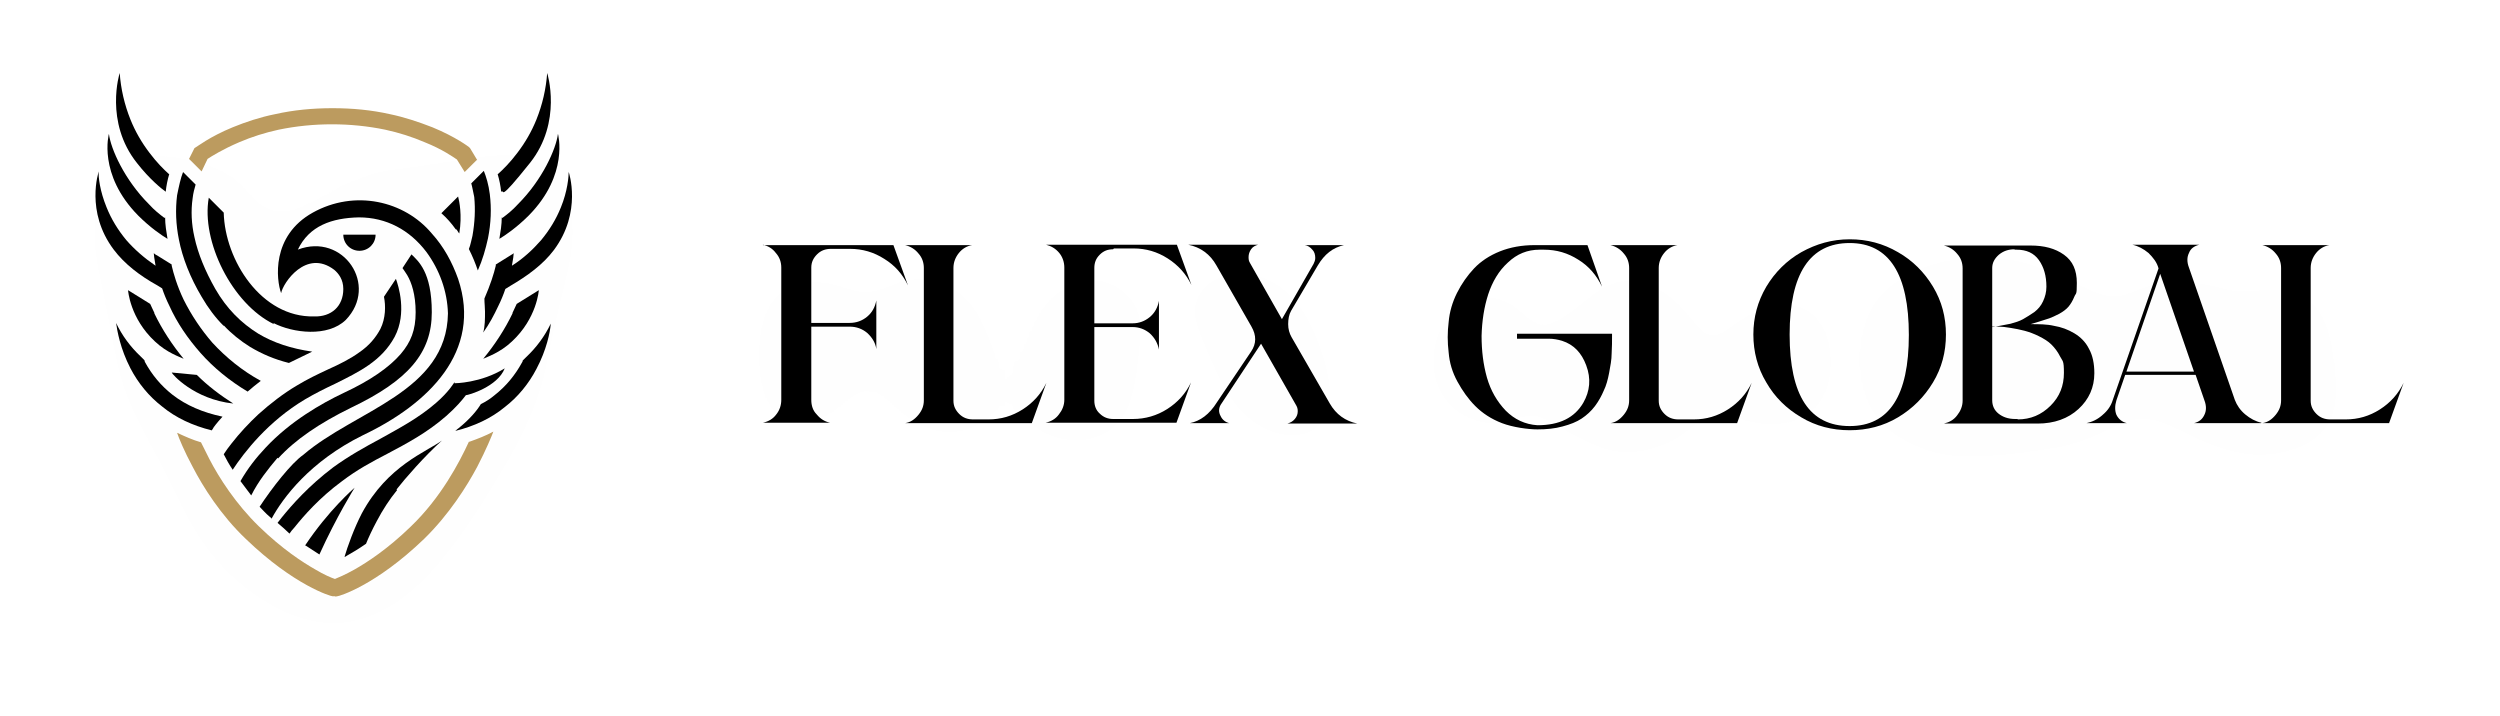
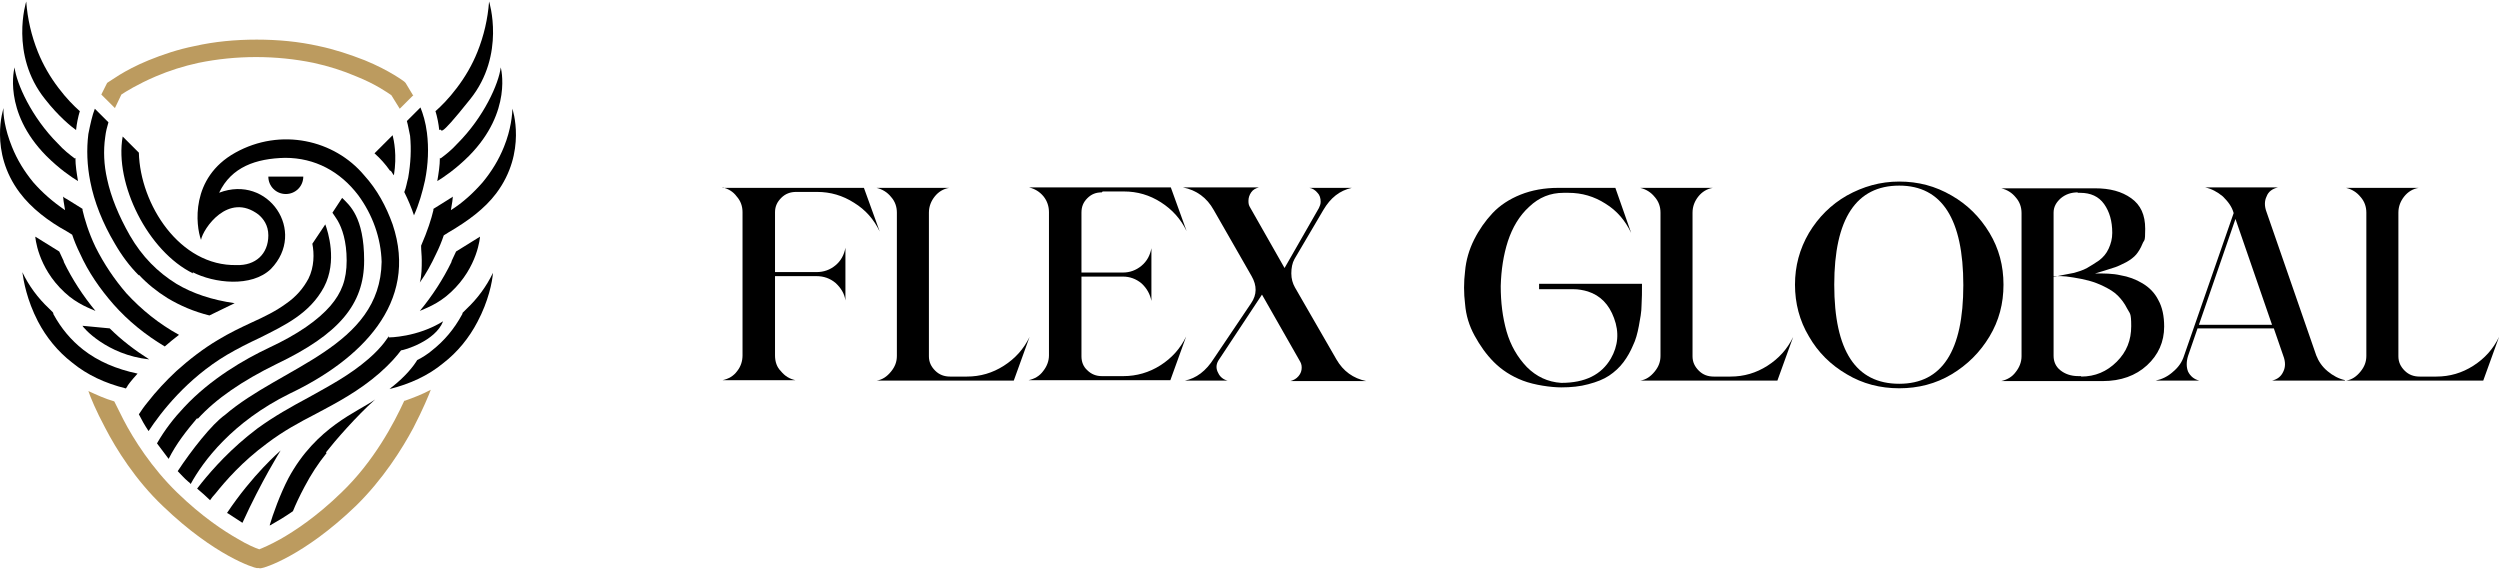
- <svg xmlns="http://www.w3.org/2000/svg" width="419" height="120" viewBox="0 0 419 120" fill="none">
-   <g filter="url(#filter0_d_29_310)">
-     <path d="M62.949 39.334C62.949 40.834 61.747 42.033 60.243 42.033C58.74 42.033 57.538 40.834 57.538 39.334H63.049H62.949Z" fill="black" />
-     <path d="M27.575 36.533C26.773 35.933 25.871 35.233 24.97 34.233C20.861 30.133 18.556 24.933 18.255 22.433C18.255 22.433 16.351 29.233 23.166 36.133C25.17 38.133 27.074 39.433 28.076 40.033C27.876 38.833 27.675 37.633 27.675 36.433L27.575 36.533Z" fill="black" />
-     <path d="M28.377 29.233C27.475 28.433 26.272 27.233 25.07 25.633C23.767 23.933 22.665 22.033 21.863 20.033C20.861 17.533 20.26 14.933 20.059 12.233C20.059 12.233 17.454 20.433 22.965 27.333C25.07 30.033 27.074 31.633 27.775 32.133C27.876 31.133 28.076 30.133 28.377 29.133V29.233Z" fill="black" />
-     <path d="M28.778 62.433C28.778 62.633 32.485 66.933 39.099 67.633C36.895 66.233 34.79 64.633 32.986 62.833L28.778 62.433Z" fill="black" />
-     <path d="M25.871 52.433C25.671 51.933 25.37 51.433 25.17 50.933C23.867 50.133 21.462 48.633 21.462 48.633C21.462 48.633 21.763 53.333 25.972 57.233C27.976 59.133 30.18 59.833 30.782 60.133C28.878 57.833 27.174 55.233 25.871 52.533V52.433Z" fill="black" />
-     <path d="M35.592 57.433C33.688 55.233 32.084 52.833 30.782 50.233C29.679 47.933 29.078 45.833 28.777 44.533C28.777 44.533 28.777 44.433 28.777 44.333L26.372 42.833C26.172 42.733 25.972 42.633 25.771 42.433C25.771 42.633 25.872 43.433 26.072 44.533C24.168 43.233 22.564 41.833 21.162 40.233C19.759 38.533 18.656 36.733 17.855 34.733C16.752 32.033 16.452 29.633 16.552 28.733C16.552 28.733 14.247 35.433 19.057 41.833C20.861 44.233 23.466 46.233 26.372 47.833L27.174 48.333C27.475 49.233 27.876 50.233 28.377 51.233C29.679 54.133 31.483 56.733 33.588 59.133C35.792 61.633 38.498 63.833 41.504 65.633C42.206 65.033 42.907 64.433 43.709 63.833C40.602 62.133 37.897 59.933 35.592 57.433Z" fill="black" />
-     <path d="M24.268 60.633C24.268 60.633 24.268 60.433 24.168 60.333C23.968 60.133 23.767 59.933 23.567 59.733C21.863 58.133 20.46 56.233 19.458 54.133C19.658 55.533 20.16 58.433 21.863 61.733C23.166 64.233 24.97 66.433 27.174 68.133C29.479 70.033 32.285 71.333 35.492 72.133L35.692 71.833C35.692 71.733 36.293 70.933 37.295 69.833C33.988 69.133 31.183 67.933 28.878 66.133C26.974 64.633 25.471 62.833 24.268 60.633Z" fill="black" />
-     <path d="M84.194 36.533C84.995 35.933 85.897 35.233 86.799 34.233C90.908 30.133 93.213 24.933 93.513 22.433C93.513 22.433 95.417 29.233 88.603 36.133C86.599 38.133 84.695 39.433 83.693 40.033C83.893 38.833 84.094 37.633 84.094 36.433L84.194 36.533Z" fill="black" />
-     <path d="M83.392 29.233C84.294 28.433 85.496 27.233 86.699 25.633C88.001 23.933 89.104 22.033 89.906 20.033C90.908 17.533 91.509 14.933 91.709 12.233C91.709 12.233 94.315 20.433 88.803 27.333C83.292 34.233 84.695 31.633 83.993 32.133C83.893 31.133 83.692 30.133 83.392 29.133V29.233Z" fill="black" />
-     <path d="M85.897 52.433C86.097 51.933 86.398 51.433 86.599 50.933C87.901 50.133 90.306 48.633 90.306 48.633C90.306 48.633 90.006 53.333 85.797 57.233C83.793 59.133 81.588 59.833 80.987 60.133C82.891 57.833 84.594 55.233 85.897 52.533V52.433Z" fill="black" />
-     <path d="M95.317 28.733C95.317 29.633 95.116 32.033 94.014 34.733C93.212 36.733 92.11 38.533 90.707 40.233C89.304 41.833 87.701 43.333 85.797 44.533C85.997 43.433 86.097 42.733 86.097 42.433C85.897 42.633 85.597 42.733 85.496 42.833L83.091 44.333C83.091 44.333 83.091 44.433 83.091 44.533C82.791 45.833 82.189 47.733 81.187 50.033C81.187 50.833 81.287 51.533 81.287 52.233C81.287 53.433 81.287 54.633 80.987 55.733C81.989 54.333 82.791 52.833 83.492 51.333C83.993 50.333 84.394 49.333 84.695 48.433L85.496 47.933C88.402 46.233 91.008 44.333 92.812 41.933C97.622 35.533 95.317 28.833 95.317 28.833V28.733Z" fill="black" />
-     <path d="M76.477 38.433C76.678 38.633 76.778 38.933 76.978 39.133C77.48 36.033 76.978 33.733 76.778 32.933L73.972 35.733C74.874 36.533 75.676 37.433 76.377 38.433H76.477Z" fill="black" />
-     <path d="M37.496 54.533C38.798 55.933 40.302 57.133 41.905 58.133C43.909 59.333 46.014 60.233 48.419 60.833C49.822 60.133 51.124 59.533 52.327 58.933C48.819 58.433 45.813 57.433 43.308 55.933C40.402 54.133 37.997 51.733 36.093 48.433C34.389 45.433 33.187 42.533 32.585 39.733C32.084 37.533 31.984 35.333 32.285 33.233C32.385 32.333 32.585 31.633 32.786 30.933L30.681 28.833C30.281 29.833 29.98 31.233 29.679 32.733C29.379 35.133 29.479 37.633 29.98 40.133C30.581 43.233 31.884 46.533 33.788 49.733C34.89 51.633 36.093 53.233 37.496 54.633V54.533Z" fill="black" />
-     <path d="M82.089 32.533C81.889 30.933 81.488 29.633 81.087 28.633L78.983 30.733C79.183 31.433 79.283 32.133 79.484 33.033C79.684 35.133 79.584 37.233 79.183 39.533C78.983 40.233 78.882 41.033 78.582 41.733C79.183 42.933 79.684 44.133 80.085 45.333C80.887 43.533 81.388 41.733 81.788 39.933C82.29 37.433 82.39 34.933 82.089 32.533Z" fill="black" />
-     <path d="M88.202 59.833C88.002 60.033 87.801 60.233 87.601 60.433C87.601 60.433 87.601 60.633 87.501 60.733C86.298 62.933 84.795 64.733 82.891 66.233C82.189 66.833 81.388 67.333 80.586 67.733C79.985 68.733 78.782 70.233 76.778 71.833C76.578 71.933 76.478 72.133 76.277 72.233C79.484 71.433 82.29 70.133 84.594 68.233C86.799 66.533 88.603 64.333 89.906 61.833C91.609 58.633 92.21 55.633 92.311 54.233C91.309 56.333 89.906 58.233 88.202 59.833Z" fill="black" />
-     <path d="M78.582 74.034C76.978 77.534 73.872 83.433 68.862 88.234C64.953 92.034 61.546 94.234 59.442 95.433C57.838 96.334 56.636 96.834 56.135 97.034C55.534 96.834 54.331 96.334 52.828 95.433C50.724 94.234 47.316 92.034 43.408 88.234C39.5 84.433 36.694 80.034 35.091 76.933C34.59 75.933 34.089 74.933 33.688 74.133C32.285 73.734 30.982 73.133 29.679 72.534C29.98 73.433 30.882 75.633 32.285 78.234C33.989 81.534 36.995 86.334 41.204 90.334C49.321 98.133 55.433 99.933 55.734 99.933H56.135C56.135 100.033 56.536 99.933 56.536 99.933C56.836 99.933 62.949 98.133 71.066 90.334C75.275 86.234 78.281 81.433 79.985 78.234C81.488 75.334 82.39 73.133 82.69 72.334C81.388 73.034 80.085 73.534 78.682 74.034H78.582Z" fill="#BC9B5F" />
-     <path d="M79.985 26.833L78.782 24.833L78.582 24.633C78.582 24.633 76.377 22.933 72.469 21.333C70.164 20.433 67.759 19.633 65.354 19.133C62.248 18.433 59.041 18.133 55.734 18.133C52.427 18.133 49.22 18.433 46.114 19.133C43.609 19.633 41.203 20.433 38.999 21.333C35.091 22.933 32.986 24.633 32.886 24.633L32.586 24.833L31.684 26.633L33.788 28.733L34.79 26.633C35.391 26.233 37.295 25.033 40.101 23.833C42.206 22.933 44.41 22.233 46.715 21.733C49.621 21.133 52.627 20.833 55.634 20.833C58.64 20.833 61.646 21.133 64.552 21.733C66.857 22.233 69.062 22.933 71.166 23.833C74.173 25.033 75.976 26.333 76.578 26.733L77.88 28.833L79.885 26.833H79.985Z" fill="#BC9B5F" />
-     <path d="M76.177 64.033C76.177 64.033 75.275 65.633 73.07 67.533C70.064 70.133 66.957 71.733 63.751 73.533C61.145 74.933 58.44 76.433 55.834 78.333C51.726 81.433 48.92 84.633 47.216 86.733C47.016 87.033 46.715 87.333 46.515 87.633C47.216 88.233 47.918 88.833 48.519 89.433C48.719 89.133 49.02 88.733 49.321 88.433C50.924 86.433 53.529 83.433 57.337 80.633C59.843 78.733 62.248 77.433 64.953 76.033C68.16 74.333 71.567 72.533 74.774 69.733C76.477 68.233 77.48 67.033 78.081 66.233C78.482 66.233 83.392 64.833 84.594 61.733C80.586 64.233 76.177 64.233 76.177 64.233V64.033Z" fill="black" />
-     <path d="M66.457 82.034C67.859 80.234 71.166 76.433 74.073 73.834C71.467 75.734 64.953 78.034 60.644 86.034C59.342 88.534 58.239 91.633 57.738 93.334C57.839 93.334 58.039 93.234 58.139 93.133C59.041 92.633 60.043 92.034 61.346 91.133C61.747 90.133 62.348 88.834 63.15 87.334C64.152 85.433 65.254 83.734 66.557 82.133L66.457 82.034Z" fill="black" />
-     <path d="M51.224 91.433C52.126 92.033 52.928 92.533 53.529 92.933C56.435 86.533 59.442 81.733 59.442 81.733C59.241 81.933 55.133 85.433 51.124 91.433H51.224Z" fill="black" />
-     <path d="M46.615 76.833C49.421 73.733 53.529 70.933 58.841 68.333C68.461 63.733 72.369 59.133 72.369 52.333C72.369 45.533 70.064 43.733 68.962 42.633L67.459 44.933C67.659 45.233 67.96 45.633 68.26 46.133C68.962 47.333 69.663 49.333 69.663 52.333C69.663 55.333 68.862 57.333 67.158 59.333C65.254 61.533 62.148 63.733 57.638 65.833C53.83 67.633 48.619 70.633 44.511 75.033C42.907 76.733 41.504 78.533 40.302 80.633C40.903 81.433 41.504 82.233 42.105 83.033C43.308 80.633 44.911 78.633 46.515 76.733L46.615 76.833Z" fill="black" />
-     <path d="M51.124 66.933C52.828 65.933 54.431 65.133 56.135 64.333C60.143 62.333 63.951 60.533 66.156 56.433C68.26 52.433 66.757 47.833 66.356 46.733L64.352 49.733C64.653 51.233 64.653 53.333 63.751 55.133C62.949 56.633 61.847 57.933 60.243 59.033C58.74 60.133 56.937 61.033 54.932 61.933C53.229 62.733 51.525 63.533 49.721 64.633C47.517 65.933 45.312 67.633 43.308 69.433C41.705 70.933 40.202 72.533 38.799 74.333C38.297 74.933 37.897 75.533 37.496 76.133C37.897 76.933 38.398 77.833 38.999 78.733C40.903 75.833 44.911 70.633 51.124 66.933Z" fill="black" />
-     <path d="M45.813 54.133C49.12 55.833 54.932 56.533 57.939 53.633C63.55 47.833 57.538 38.933 49.922 41.833C51.826 37.833 55.634 36.533 60.143 36.433C64.753 36.433 68.661 38.533 71.467 42.233C73.672 45.233 74.974 48.833 75.075 52.533C74.874 65.733 59.542 68.733 50.824 76.233C48.82 77.633 45.613 81.733 43.508 84.933C44.01 85.433 44.511 86.033 45.112 86.533C45.212 86.633 45.413 86.733 45.513 86.933C47.417 83.433 51.926 77.333 60.845 72.933C71.768 67.733 80.887 58.933 76.778 46.733C75.776 43.933 74.373 41.333 72.369 39.133C67.759 33.633 59.442 31.733 52.427 35.633C45.413 39.533 46.314 46.933 47.116 49.133C47.417 47.433 51.325 41.633 56.035 45.233C56.736 45.833 57.538 46.833 57.538 48.433C57.538 51.333 55.534 53.133 52.628 53.033C43.809 53.233 37.696 43.633 37.496 35.633L34.991 33.133C33.688 40.433 38.899 50.933 45.913 54.333L45.813 54.133Z" fill="black" />
-     <path d="M127.869 41.082H149.736L152.181 47.844C151.273 45.962 150.015 44.498 148.199 43.382C146.452 42.267 144.566 41.709 142.47 41.709H139.257C138.348 41.709 137.58 41.988 136.951 42.615C136.322 43.243 135.973 43.94 135.973 44.846V54.119H142.4C143.518 54.119 144.496 53.77 145.335 53.073C146.173 52.376 146.662 51.469 146.872 50.354V58.511C146.732 57.465 146.173 56.559 145.335 55.792C144.496 55.095 143.518 54.746 142.4 54.746H135.973V67.016C135.973 67.992 136.252 68.829 136.881 69.456C137.51 70.223 138.209 70.642 139.117 70.851H127.869C128.777 70.642 129.546 70.223 130.105 69.456C130.663 68.759 130.943 67.923 130.943 67.016V44.846C130.943 43.94 130.663 43.103 130.035 42.406C129.476 41.639 128.707 41.221 127.869 41.012V41.082Z" fill="black" />
-     <path d="M165.665 70.293C167.761 70.293 169.647 69.735 171.394 68.62C173.14 67.504 174.467 66.04 175.376 64.158L172.931 70.921H151.692C152.6 70.781 153.299 70.293 153.928 69.526C154.557 68.759 154.836 67.993 154.836 67.086V44.916C154.836 44.01 154.557 43.173 153.928 42.476C153.369 41.779 152.6 41.291 151.692 41.082H162.94C162.032 41.221 161.263 41.709 160.704 42.406C160.146 43.104 159.796 43.94 159.796 44.916V67.156C159.796 68.062 160.146 68.759 160.774 69.387C161.403 70.014 162.172 70.293 163.08 70.293H165.665Z" fill="black" />
-     <path d="M186.554 41.779C185.646 41.779 184.947 42.058 184.318 42.685C183.69 43.313 183.41 44.01 183.41 44.916V54.188H189.837C190.885 54.188 191.863 53.84 192.702 53.143C193.54 52.446 194.029 51.539 194.239 50.424V58.581C194.029 57.535 193.54 56.629 192.702 55.862C191.863 55.164 190.885 54.816 189.837 54.816H183.41V67.156C183.41 67.992 183.69 68.759 184.318 69.317C184.947 69.944 185.716 70.223 186.554 70.223H189.907C191.933 70.223 193.89 69.666 195.636 68.55C197.383 67.435 198.71 65.971 199.618 64.088L197.173 70.851H175.236C176.144 70.642 176.913 70.223 177.472 69.456C178.031 68.759 178.38 67.923 178.38 67.016V44.846C178.38 43.94 178.1 43.103 177.542 42.406C176.913 41.639 176.144 41.221 175.306 41.012H197.243L199.688 47.775C198.78 45.892 197.453 44.428 195.706 43.313C193.959 42.197 192.073 41.639 189.977 41.639H186.694L186.554 41.779Z" fill="black" />
-     <path d="M222.883 67.644C223.931 69.456 225.468 70.572 227.494 70.99H215.757C216.246 70.851 216.665 70.642 217.014 70.223C217.364 69.805 217.503 69.387 217.503 68.899C217.503 68.411 217.364 68.132 217.154 67.783L211.355 57.605L204.579 67.853C204.229 68.48 204.229 69.108 204.579 69.735C204.858 70.363 205.417 70.781 206.046 70.921H199.409C201.155 70.572 202.692 69.456 203.95 67.435L209.679 58.929C210.587 57.605 210.587 56.21 209.749 54.746L203.88 44.498C202.832 42.615 201.225 41.43 199.129 41.012H210.866C210.377 41.151 209.958 41.361 209.679 41.779C209.399 42.197 209.26 42.615 209.26 43.103C209.26 43.592 209.329 43.801 209.539 44.149L214.849 53.491L220.158 44.219C220.298 43.94 220.438 43.592 220.438 43.243C220.438 42.685 220.298 42.197 219.949 41.849C219.599 41.43 219.18 41.151 218.691 41.082H225.258C223.372 41.5 221.975 42.615 220.857 44.498L216.386 52.097C216.036 52.724 215.897 53.491 215.897 54.328C215.897 55.164 216.106 55.862 216.455 56.489L222.883 67.644Z" fill="black" />
-     <path d="M254.251 55.931H270.18C270.18 57.186 270.18 58.232 270.11 59.278C270.11 60.254 269.901 61.369 269.691 62.485C269.481 63.6 269.202 64.646 268.783 65.483C268.433 66.319 267.944 67.226 267.316 68.062C266.687 68.899 265.918 69.596 265.08 70.154C264.242 70.711 263.194 71.13 261.866 71.478C260.609 71.827 259.212 71.966 257.675 71.966C256.138 71.966 253.553 71.618 251.736 70.921C249.92 70.223 248.453 69.247 247.265 68.062C246.077 66.877 245.099 65.483 244.261 63.949C243.422 62.415 242.933 60.812 242.794 59.069C242.584 57.395 242.584 55.653 242.794 53.979C242.933 52.306 243.422 50.633 244.191 49.099C244.959 47.565 245.938 46.171 247.055 44.986C248.173 43.801 249.64 42.825 251.387 42.127C253.133 41.43 255.09 41.082 257.185 41.082H266.058L268.503 48.053C267.595 46.171 266.338 44.637 264.521 43.522C262.775 42.406 260.888 41.849 258.792 41.849H258.024C255.998 41.849 254.251 42.546 252.714 44.01C251.177 45.404 250.129 47.217 249.431 49.308C248.732 51.47 248.383 53.77 248.313 56.28C248.313 58.79 248.592 61.09 249.221 63.321C249.85 65.483 250.898 67.295 252.365 68.829C253.832 70.293 255.579 71.13 257.675 71.269C261.377 71.269 263.892 70.014 265.359 67.504C266.477 65.552 266.687 63.461 265.848 61.23C265.08 59.138 263.753 57.744 261.796 57.117C261.098 56.907 260.329 56.768 259.561 56.768H254.251V56.071V55.931Z" fill="black" />
-     <path d="M283.873 70.293C285.969 70.293 287.855 69.735 289.602 68.62C291.348 67.504 292.676 66.04 293.584 64.158L291.139 70.921H269.9C270.809 70.781 271.507 70.293 272.136 69.526C272.765 68.759 273.044 67.993 273.044 67.086V44.916C273.044 44.01 272.765 43.173 272.136 42.476C271.577 41.779 270.809 41.291 269.9 41.082H281.148C280.24 41.221 279.472 41.709 278.913 42.406C278.354 43.104 278.004 43.94 278.004 44.916V67.156C278.004 68.062 278.354 68.759 278.983 69.387C279.611 70.014 280.38 70.293 281.288 70.293H283.873Z" fill="black" />
-     <path d="M310.002 40.106C312.936 40.106 315.591 40.803 318.106 42.267C320.551 43.661 322.507 45.613 323.975 48.053C325.442 50.493 326.14 53.143 326.14 56.071C326.14 58.999 325.442 61.648 323.975 64.088C322.507 66.528 320.551 68.48 318.106 69.945C315.661 71.409 312.936 72.106 310.002 72.106C307.068 72.106 304.343 71.409 301.898 69.945C299.383 68.48 297.427 66.528 296.029 64.088C294.562 61.648 293.864 58.929 293.864 56.071C293.864 53.212 294.562 50.563 296.029 48.053C297.496 45.613 299.453 43.661 301.898 42.267C304.413 40.873 307.068 40.106 310.002 40.106ZM310.002 71.409C316.639 71.409 319.922 66.319 319.922 56.141C319.922 45.962 316.639 40.733 310.002 40.733C303.365 40.733 299.942 45.822 299.942 56.071C299.942 66.319 303.295 71.409 310.002 71.409Z" fill="black" />
-     <path d="M340.253 54.328C341.72 54.328 343.047 54.328 344.235 54.607C345.492 54.816 346.61 55.234 347.658 55.862C348.706 56.489 349.544 57.326 350.103 58.441C350.732 59.557 351.012 60.951 351.012 62.554C351.012 64.925 350.103 66.947 348.357 68.55C346.61 70.153 344.305 70.99 341.51 70.99H325.791C326.699 70.781 327.468 70.363 328.027 69.596C328.586 68.899 328.935 68.062 328.935 67.156V44.986C328.935 44.08 328.655 43.243 328.027 42.546C327.468 41.849 326.699 41.361 325.791 41.151H340.323C342.628 41.151 344.444 41.639 345.912 42.685C347.379 43.731 348.077 45.265 348.077 47.426C348.077 49.587 347.938 49.029 347.658 49.727C347.379 50.424 347.029 50.981 346.68 51.4C346.331 51.818 345.772 52.236 345.143 52.585C344.444 52.934 343.886 53.212 343.466 53.352C343.047 53.491 342.418 53.7 341.72 53.91C341.021 54.119 340.532 54.258 340.323 54.328H340.253ZM337.668 41.779C336.62 41.779 335.781 42.058 335.013 42.685C334.314 43.313 333.895 44.01 333.895 44.916V54.816C334.314 54.816 334.733 54.676 335.153 54.607C335.572 54.537 336.201 54.398 336.969 54.258C337.738 54.049 338.436 53.84 339.065 53.491C339.694 53.143 340.323 52.724 340.951 52.306C341.58 51.818 342.069 51.26 342.418 50.493C342.768 49.727 342.977 48.96 342.977 48.053C342.977 46.241 342.558 44.777 341.72 43.592C340.881 42.406 339.624 41.849 338.017 41.849H337.598L337.668 41.779ZM338.157 70.293C340.323 70.293 342.139 69.526 343.676 67.992C345.213 66.459 345.912 64.646 345.912 62.485C345.912 60.324 345.702 60.602 345.283 59.766C344.864 58.929 344.375 58.302 343.816 57.744C343.257 57.186 342.558 56.768 341.72 56.35C340.881 55.931 340.113 55.653 339.344 55.443C338.576 55.234 337.807 55.095 336.969 54.955C336.131 54.816 335.502 54.746 335.083 54.746C334.664 54.746 334.244 54.746 333.895 54.746V67.086C333.895 67.992 334.244 68.759 334.943 69.317C335.642 69.875 336.55 70.223 337.738 70.223H338.157V70.293Z" fill="black" />
-     <path d="M378.957 70.921H367.709C368.547 70.711 369.106 70.293 369.455 69.526C369.805 68.829 369.805 67.992 369.455 67.086L367.988 62.833H356.181L354.714 67.086C354.435 67.992 354.435 68.829 354.714 69.526C355.064 70.223 355.622 70.711 356.461 70.921H349.684C350.662 70.711 351.57 70.293 352.409 69.526C353.247 68.829 353.806 67.992 354.085 67.086L361.77 44.986C361.491 43.94 360.862 43.173 360.094 42.406C359.255 41.709 358.347 41.221 357.369 41.012H368.617C367.779 41.221 367.15 41.639 366.87 42.406C366.521 43.103 366.521 43.94 366.87 44.846L374.555 67.016C374.905 67.923 375.464 68.759 376.302 69.456C377.14 70.154 378.048 70.642 379.027 70.851L378.957 70.921ZM356.391 62.276H367.709L362.05 45.892L356.391 62.276Z" fill="black" />
-     <path d="M393.139 70.293C395.235 70.293 397.121 69.735 398.868 68.62C400.614 67.504 401.942 66.04 402.85 64.158L400.405 70.921H379.167C380.075 70.781 380.773 70.293 381.402 69.526C382.031 68.759 382.31 67.993 382.31 67.086V44.916C382.31 44.01 382.031 43.173 381.402 42.476C380.843 41.779 380.075 41.291 379.167 41.082H390.414C389.506 41.221 388.738 41.709 388.179 42.406C387.62 43.104 387.271 43.94 387.271 44.916V67.156C387.271 68.062 387.62 68.759 388.249 69.387C388.877 70.014 389.646 70.293 390.554 70.293H393.139Z" fill="black" />
-   </g>
-   <defs>
-     <filter id="filter0_d_29_310" x="0" y="0.233" width="418.85" height="119.745" filterUnits="userSpaceOnUse" color-interpolation-filters="sRGB">
-       <feFlood flood-opacity="0" result="BackgroundImageFix" />
-       <feColorMatrix in="SourceAlpha" type="matrix" values="0 0 0 0 0 0 0 0 0 0 0 0 0 0 0 0 0 0 127 0" result="hardAlpha" />
-       <feOffset dy="4" />
-       <feGaussianBlur stdDeviation="8" />
-       <feComposite in2="hardAlpha" operator="out" />
-       <feColorMatrix type="matrix" values="0 0 0 0 0 0 0 0 0 0 0 0 0 0 0 0 0 0 0.01 0" />
-       <feBlend mode="normal" in2="BackgroundImageFix" result="effect1_dropShadow_29_310" />
-       <feBlend mode="normal" in="SourceGraphic" in2="effect1_dropShadow_29_310" result="shape" />
-     </filter>
-   </defs>
+ <svg xmlns="http://www.w3.org/2000/svg" width="387" height="88" viewBox="0 0 387 88" fill="none">
+   <path d="M46.949 27.334C46.949 28.834 45.747 30.034 44.243 30.034C42.74 30.034 41.538 28.834 41.538 27.334H47.049H46.949Z" fill="black" />
+   <path d="M11.575 24.533C10.773 23.933 9.871 23.233 8.969 22.233C4.861 18.133 2.556 12.933 2.255 10.433C2.255 10.433 0.351 17.233 7.166 24.133C9.17 26.133 11.074 27.433 12.076 28.033C11.876 26.833 11.675 25.633 11.675 24.433L11.575 24.533Z" fill="black" />
+   <path d="M12.377 17.233C11.475 16.433 10.272 15.233 9.07 13.633C7.767 11.933 6.665 10.033 5.863 8.033C4.861 5.533 4.26 2.933 4.059 0.233C4.059 0.233 1.454 8.433 6.965 15.333C9.07 18.033 11.074 19.633 11.775 20.133C11.876 19.133 12.076 18.133 12.377 17.133V17.233Z" fill="black" />
+   <path d="M12.778 50.433C12.778 50.633 16.485 54.933 23.099 55.633C20.895 54.233 18.79 52.633 16.986 50.833L12.778 50.433Z" fill="black" />
+   <path d="M9.871 40.433C9.671 39.933 9.37 39.433 9.17 38.933C7.867 38.133 5.462 36.633 5.462 36.633C5.462 36.633 5.763 41.333 9.972 45.233C11.976 47.133 14.18 47.833 14.782 48.133C12.878 45.833 11.174 43.233 9.871 40.533V40.433Z" fill="black" />
+   <path d="M19.592 45.433C17.688 43.233 16.084 40.833 14.782 38.233C13.679 35.933 13.078 33.833 12.777 32.533C12.777 32.533 12.777 32.433 12.777 32.333L10.373 30.833C10.172 30.733 9.972 30.633 9.771 30.433C9.771 30.633 9.871 31.433 10.072 32.533C8.168 31.233 6.565 29.833 5.162 28.233C3.759 26.533 2.656 24.733 1.855 22.733C0.752 20.033 0.452 17.633 0.552 16.733C0.552 16.733 -1.753 23.433 3.057 29.833C4.861 32.233 7.466 34.233 10.373 35.833L11.174 36.333C11.475 37.233 11.876 38.233 12.377 39.233C13.679 42.133 15.483 44.733 17.588 47.133C19.792 49.633 22.498 51.833 25.504 53.633C26.206 53.033 26.907 52.433 27.709 51.833C24.602 50.133 21.897 47.933 19.592 45.433Z" fill="black" />
+   <path d="M8.268 48.633C8.268 48.633 8.268 48.433 8.168 48.333C7.967 48.133 7.767 47.933 7.567 47.733C5.863 46.133 4.46 44.233 3.458 42.133C3.658 43.533 4.159 46.433 5.863 49.733C7.166 52.233 8.97 54.433 11.174 56.133C13.479 58.033 16.285 59.333 19.492 60.133L19.692 59.833C19.692 59.733 20.293 58.933 21.295 57.833C17.988 57.133 15.183 55.933 12.878 54.133C10.974 52.633 9.471 50.833 8.268 48.633Z" fill="black" />
+   <path d="M68.194 24.533C68.995 23.933 69.897 23.233 70.799 22.233C74.908 18.133 77.213 12.933 77.513 10.433C77.513 10.433 79.417 17.233 72.603 24.133C70.599 26.133 68.695 27.433 67.693 28.033C67.893 26.833 68.094 25.633 68.094 24.433L68.194 24.533Z" fill="black" />
+   <path d="M67.392 17.233C68.294 16.433 69.496 15.233 70.699 13.633C72.001 11.933 73.104 10.033 73.906 8.033C74.908 5.533 75.509 2.933 75.709 0.233C75.709 0.233 78.315 8.433 72.803 15.333C67.292 22.233 68.695 19.633 67.993 20.133C67.893 19.133 67.692 18.133 67.392 17.133V17.233Z" fill="black" />
+   <path d="M69.897 40.433C70.097 39.933 70.398 39.433 70.599 38.933C71.901 38.133 74.306 36.633 74.306 36.633C74.306 36.633 74.006 41.333 69.797 45.233C67.793 47.133 65.588 47.833 64.987 48.133C66.891 45.833 68.594 43.233 69.897 40.533V40.433Z" fill="black" />
+   <path d="M79.317 16.733C79.317 17.633 79.116 20.033 78.014 22.733C77.212 24.733 76.11 26.533 74.707 28.233C73.304 29.833 71.701 31.333 69.797 32.533C69.997 31.433 70.097 30.733 70.097 30.433C69.897 30.633 69.597 30.733 69.496 30.833L67.091 32.333C67.091 32.333 67.091 32.433 67.091 32.533C66.791 33.833 66.189 35.733 65.187 38.033C65.187 38.833 65.287 39.533 65.287 40.233C65.287 41.433 65.287 42.633 64.987 43.733C65.989 42.333 66.791 40.833 67.492 39.333C67.993 38.333 68.394 37.333 68.695 36.433L69.496 35.933C72.402 34.233 75.008 32.333 76.812 29.933C81.622 23.533 79.317 16.833 79.317 16.833V16.733Z" fill="black" />
+   <path d="M60.477 26.433C60.678 26.633 60.778 26.933 60.978 27.133C61.48 24.033 60.978 21.733 60.778 20.933L57.972 23.733C58.874 24.533 59.676 25.433 60.377 26.433H60.477Z" fill="black" />
+   <path d="M21.496 42.533C22.799 43.933 24.302 45.133 25.905 46.133C27.909 47.333 30.014 48.233 32.419 48.833C33.822 48.133 35.124 47.533 36.327 46.933C32.819 46.433 29.813 45.433 27.308 43.933C24.402 42.133 21.997 39.733 20.093 36.433C18.389 33.433 17.187 30.533 16.585 27.733C16.084 25.533 15.984 23.333 16.285 21.233C16.385 20.333 16.585 19.633 16.786 18.933L14.681 16.833C14.281 17.833 13.98 19.233 13.679 20.733C13.379 23.133 13.479 25.633 13.98 28.133C14.581 31.233 15.884 34.533 17.788 37.733C18.89 39.633 20.093 41.233 21.496 42.633V42.533Z" fill="black" />
+   <path d="M66.089 20.533C65.889 18.933 65.488 17.633 65.087 16.633L62.983 18.733C63.183 19.433 63.283 20.133 63.484 21.033C63.684 23.133 63.584 25.233 63.183 27.533C62.983 28.233 62.882 29.033 62.582 29.733C63.183 30.933 63.684 32.133 64.085 33.333C64.887 31.533 65.388 29.733 65.788 27.933C66.29 25.433 66.39 22.933 66.089 20.533Z" fill="black" />
+   <path d="M72.202 47.833C72.002 48.033 71.801 48.233 71.601 48.433C71.601 48.433 71.601 48.633 71.501 48.733C70.298 50.933 68.795 52.733 66.891 54.233C66.189 54.833 65.388 55.333 64.586 55.733C63.985 56.733 62.782 58.233 60.778 59.833C60.578 59.933 60.477 60.133 60.277 60.233C63.484 59.433 66.29 58.133 68.594 56.233C70.799 54.533 72.603 52.333 73.906 49.833C75.609 46.633 76.21 43.633 76.311 42.233C75.309 44.333 73.906 46.233 72.202 47.833Z" fill="black" />
+   <path d="M62.582 62.033C60.978 65.534 57.872 71.433 52.861 76.234C48.953 80.034 45.546 82.234 43.442 83.433C41.838 84.334 40.636 84.834 40.135 85.034C39.534 84.834 38.331 84.334 36.828 83.433C34.724 82.234 31.316 80.034 27.408 76.234C23.5 72.433 20.694 68.034 19.091 64.933C18.59 63.934 18.089 62.934 17.688 62.133C16.285 61.733 14.982 61.133 13.679 60.533C13.98 61.434 14.882 63.633 16.285 66.234C17.988 69.534 20.995 74.334 25.204 78.334C33.321 86.133 39.433 87.933 39.734 87.933H40.135C40.135 88.034 40.536 87.933 40.536 87.933C40.836 87.933 46.949 86.133 55.066 78.334C59.275 74.234 62.281 69.433 63.985 66.234C65.488 63.334 66.39 61.133 66.69 60.334C65.388 61.033 64.085 61.533 62.682 62.033H62.582Z" fill="#BC9B5F" />
+   <path d="M63.985 14.833L62.782 12.833L62.582 12.633C62.582 12.633 60.377 10.933 56.469 9.333C54.164 8.433 51.759 7.633 49.354 7.133C46.248 6.433 43.041 6.133 39.734 6.133C36.427 6.133 33.22 6.433 30.114 7.133C27.609 7.633 25.203 8.433 22.999 9.333C19.091 10.933 16.986 12.633 16.886 12.633L16.585 12.833L15.684 14.633L17.788 16.733L18.79 14.633C19.391 14.233 21.295 13.033 24.101 11.833C26.206 10.933 28.41 10.233 30.715 9.733C33.621 9.133 36.627 8.833 39.634 8.833C42.64 8.833 45.646 9.133 48.552 9.733C50.857 10.233 53.062 10.933 55.166 11.833C58.173 13.033 59.976 14.333 60.578 14.733L61.88 16.833L63.885 14.833H63.985Z" fill="#BC9B5F" />
+   <path d="M60.177 52.033C60.177 52.033 59.275 53.633 57.07 55.533C54.064 58.133 50.958 59.733 47.751 61.533C45.145 62.933 42.44 64.433 39.834 66.333C35.726 69.433 32.92 72.633 31.216 74.733C31.016 75.033 30.715 75.333 30.515 75.633C31.216 76.233 31.918 76.833 32.519 77.433C32.719 77.133 33.02 76.733 33.321 76.433C34.924 74.433 37.529 71.433 41.337 68.633C43.843 66.733 46.248 65.433 48.953 64.033C52.16 62.333 55.567 60.533 58.774 57.733C60.477 56.233 61.48 55.033 62.081 54.233C62.482 54.233 67.392 52.833 68.594 49.733C64.586 52.233 60.177 52.233 60.177 52.233V52.033Z" fill="black" />
+   <path d="M50.456 70.034C51.859 68.234 55.166 64.433 58.072 61.834C55.467 63.733 48.953 66.034 44.644 74.034C43.342 76.534 42.239 79.633 41.738 81.334C41.839 81.334 42.039 81.234 42.139 81.133C43.041 80.633 44.043 80.034 45.346 79.133C45.747 78.133 46.348 76.834 47.15 75.334C48.152 73.433 49.254 71.734 50.557 70.133L50.456 70.034Z" fill="black" />
+   <path d="M35.224 79.433C36.126 80.033 36.928 80.533 37.529 80.933C40.435 74.533 43.442 69.733 43.442 69.733C43.241 69.933 39.133 73.433 35.124 79.433H35.224Z" fill="black" />
+   <path d="M30.615 64.833C33.421 61.733 37.529 58.933 42.841 56.333C52.461 51.733 56.369 47.133 56.369 40.333C56.369 33.533 54.064 31.733 52.962 30.633L51.459 32.933C51.659 33.233 51.96 33.633 52.26 34.133C52.962 35.333 53.663 37.333 53.663 40.333C53.663 43.333 52.862 45.333 51.158 47.333C49.254 49.533 46.148 51.733 41.638 53.833C37.83 55.633 32.619 58.633 28.511 63.033C26.907 64.733 25.504 66.533 24.302 68.633C24.903 69.433 25.504 70.233 26.105 71.033C27.308 68.633 28.911 66.633 30.515 64.733L30.615 64.833Z" fill="black" />
+   <path d="M35.124 54.933C36.828 53.933 38.431 53.133 40.135 52.333C44.143 50.333 47.951 48.533 50.156 44.433C52.26 40.433 50.757 35.833 50.356 34.733L48.352 37.733C48.653 39.233 48.653 41.333 47.751 43.133C46.949 44.633 45.847 45.933 44.243 47.033C42.74 48.133 40.937 49.033 38.932 49.933C37.229 50.733 35.525 51.533 33.721 52.633C31.517 53.933 29.312 55.633 27.308 57.433C25.705 58.933 24.201 60.533 22.799 62.333C22.297 62.933 21.897 63.533 21.496 64.133C21.897 64.933 22.398 65.833 22.999 66.733C24.903 63.833 28.911 58.633 35.124 54.933Z" fill="black" />
+   <path d="M29.813 42.133C33.12 43.833 38.932 44.533 41.939 41.633C47.55 35.833 41.538 26.933 33.922 29.833C35.826 25.833 39.634 24.533 44.143 24.433C48.753 24.433 52.661 26.533 55.467 30.233C57.672 33.233 58.974 36.833 59.075 40.533C58.874 53.733 43.542 56.733 34.824 64.233C32.82 65.633 29.613 69.733 27.509 72.933C28.01 73.433 28.511 74.033 29.112 74.533C29.212 74.633 29.413 74.733 29.513 74.933C31.417 71.433 35.926 65.333 44.845 60.933C55.768 55.733 64.887 46.933 60.778 34.733C59.776 31.933 58.373 29.333 56.369 27.133C51.759 21.633 43.442 19.733 36.427 23.633C29.413 27.533 30.314 34.933 31.116 37.133C31.417 35.433 35.325 29.633 40.035 33.233C40.736 33.833 41.538 34.833 41.538 36.433C41.538 39.333 39.534 41.133 36.628 41.033C27.809 41.233 21.696 31.633 21.496 23.633L18.991 21.133C17.688 28.433 22.899 38.933 29.913 42.333L29.813 42.133Z" fill="black" />
+   <path d="M111.869 29.082H133.736L136.181 35.844C135.273 33.962 134.015 32.498 132.199 31.382C130.452 30.267 128.566 29.709 126.47 29.709H123.257C122.348 29.709 121.58 29.988 120.951 30.616C120.322 31.243 119.973 31.94 119.973 32.846V42.119H126.4C127.518 42.119 128.496 41.77 129.335 41.073C130.173 40.376 130.662 39.469 130.872 38.354V46.511C130.732 45.465 130.173 44.559 129.335 43.792C128.496 43.095 127.518 42.746 126.4 42.746H119.973V55.016C119.973 55.992 120.252 56.829 120.881 57.456C121.51 58.223 122.209 58.642 123.117 58.851H111.869C112.777 58.642 113.546 58.223 114.105 57.456C114.663 56.759 114.943 55.923 114.943 55.016V32.846C114.943 31.94 114.663 31.104 114.035 30.406C113.476 29.639 112.707 29.221 111.869 29.012V29.082Z" fill="black" />
+   <path d="M149.665 58.293C151.761 58.293 153.647 57.735 155.394 56.62C157.14 55.504 158.467 54.04 159.376 52.158L156.931 58.921H135.692C136.6 58.781 137.299 58.293 137.928 57.526C138.557 56.759 138.836 55.992 138.836 55.086V32.916C138.836 32.01 138.557 31.173 137.928 30.476C137.369 29.779 136.6 29.291 135.692 29.082H146.94C146.032 29.221 145.263 29.709 144.704 30.406C144.146 31.104 143.796 31.94 143.796 32.916V55.156C143.796 56.062 144.146 56.759 144.774 57.387C145.403 58.014 146.172 58.293 147.08 58.293H149.665Z" fill="black" />
+   <path d="M170.554 29.779C169.646 29.779 168.947 30.058 168.318 30.685C167.69 31.313 167.41 32.01 167.41 32.916V42.188H173.837C174.885 42.188 175.863 41.84 176.702 41.143C177.54 40.446 178.029 39.539 178.239 38.424V46.581C178.029 45.535 177.54 44.629 176.702 43.862C175.863 43.164 174.885 42.816 173.837 42.816H167.41V55.156C167.41 55.992 167.69 56.759 168.318 57.317C168.947 57.944 169.716 58.223 170.554 58.223H173.907C175.933 58.223 177.89 57.666 179.636 56.55C181.383 55.435 182.71 53.971 183.618 52.088L181.173 58.851H159.236C160.144 58.642 160.913 58.223 161.472 57.456C162.031 56.759 162.38 55.923 162.38 55.016V32.846C162.38 31.94 162.1 31.104 161.542 30.406C160.913 29.639 160.144 29.221 159.306 29.012H181.243L183.688 35.775C182.78 33.892 181.453 32.428 179.706 31.313C177.959 30.197 176.073 29.639 173.977 29.639H170.694L170.554 29.779Z" fill="black" />
+   <path d="M206.883 55.644C207.931 57.456 209.468 58.572 211.494 58.99H199.757C200.246 58.851 200.665 58.642 201.014 58.223C201.364 57.805 201.503 57.387 201.503 56.899C201.503 56.411 201.364 56.132 201.154 55.783L195.355 45.605L188.579 55.853C188.229 56.48 188.229 57.108 188.579 57.735C188.858 58.363 189.417 58.781 190.046 58.92H183.409C185.155 58.572 186.692 57.456 187.95 55.435L193.679 46.929C194.587 45.605 194.587 44.21 193.749 42.746L187.88 32.498C186.832 30.615 185.225 29.43 183.129 29.012H194.866C194.377 29.151 193.958 29.36 193.679 29.779C193.399 30.197 193.26 30.615 193.26 31.104C193.26 31.591 193.329 31.801 193.539 32.149L198.849 41.491L204.158 32.219C204.298 31.94 204.438 31.591 204.438 31.243C204.438 30.685 204.298 30.197 203.949 29.849C203.599 29.43 203.18 29.151 202.691 29.082H209.258C207.372 29.5 205.975 30.615 204.857 32.498L200.386 40.097C200.036 40.724 199.897 41.491 199.897 42.328C199.897 43.164 200.106 43.862 200.455 44.489L206.883 55.644Z" fill="black" />
+   <path d="M238.251 43.931H254.18C254.18 45.186 254.18 46.232 254.11 47.278C254.11 48.254 253.901 49.369 253.691 50.485C253.481 51.6 253.202 52.646 252.783 53.483C252.433 54.319 251.944 55.226 251.316 56.062C250.687 56.899 249.918 57.596 249.08 58.154C248.242 58.711 247.194 59.13 245.866 59.478C244.609 59.827 243.212 59.966 241.675 59.966C240.138 59.966 237.553 59.618 235.736 58.921C233.92 58.223 232.453 57.247 231.265 56.062C230.077 54.877 229.099 53.483 228.261 51.949C227.422 50.415 226.933 48.812 226.794 47.069C226.584 45.395 226.584 43.653 226.794 41.979C226.933 40.306 227.422 38.633 228.191 37.099C228.959 35.565 229.938 34.171 231.055 32.986C232.173 31.801 233.64 30.825 235.387 30.128C237.133 29.43 239.09 29.082 241.185 29.082H250.058L252.503 36.053C251.595 34.171 250.338 32.637 248.521 31.522C246.775 30.406 244.888 29.849 242.792 29.849H242.024C239.998 29.849 238.251 30.546 236.714 32.01C235.177 33.404 234.129 35.217 233.431 37.308C232.732 39.47 232.383 41.77 232.313 44.28C232.313 46.79 232.592 49.09 233.221 51.321C233.85 53.483 234.898 55.295 236.365 56.829C237.832 58.293 239.579 59.13 241.675 59.269C245.377 59.269 247.892 58.014 249.359 55.504C250.477 53.552 250.687 51.461 249.848 49.23C249.08 47.138 247.753 45.744 245.796 45.117C245.098 44.907 244.329 44.768 243.561 44.768H238.251V44.071V43.931Z" fill="black" />
+   <path d="M267.873 58.293C269.969 58.293 271.855 57.735 273.602 56.62C275.348 55.504 276.676 54.04 277.584 52.158L275.139 58.921H253.9C254.809 58.781 255.507 58.293 256.136 57.526C256.765 56.759 257.044 55.992 257.044 55.086V32.916C257.044 32.01 256.765 31.173 256.136 30.476C255.577 29.779 254.809 29.291 253.9 29.082H265.148C264.24 29.221 263.472 29.709 262.913 30.406C262.354 31.104 262.004 31.94 262.004 32.916V55.156C262.004 56.062 262.354 56.759 262.983 57.387C263.611 58.014 264.38 58.293 265.288 58.293H267.873Z" fill="black" />
+   <path d="M294.002 28.106C296.936 28.106 299.591 28.803 302.106 30.267C304.551 31.661 306.507 33.613 307.975 36.053C309.442 38.493 310.14 41.143 310.14 44.071C310.14 46.999 309.442 49.648 307.975 52.088C306.507 54.528 304.551 56.48 302.106 57.944C299.661 59.408 296.936 60.106 294.002 60.106C291.068 60.106 288.343 59.408 285.898 57.944C283.383 56.48 281.427 54.528 280.029 52.088C278.562 49.648 277.864 46.929 277.864 44.071C277.864 41.212 278.562 38.563 280.029 36.053C281.496 33.613 283.453 31.661 285.898 30.267C288.413 28.873 291.068 28.106 294.002 28.106ZM294.002 59.408C300.639 59.408 303.922 54.319 303.922 44.141C303.922 33.962 300.639 28.733 294.002 28.733C287.365 28.733 283.942 33.822 283.942 44.071C283.942 54.319 287.295 59.408 294.002 59.408Z" fill="black" />
+   <path d="M324.253 42.328C325.72 42.328 327.047 42.328 328.235 42.607C329.492 42.816 330.61 43.234 331.658 43.862C332.706 44.489 333.544 45.326 334.103 46.441C334.732 47.557 335.012 48.951 335.012 50.554C335.012 52.925 334.103 54.947 332.357 56.55C330.61 58.154 328.305 58.99 325.51 58.99H309.791C310.699 58.781 311.468 58.363 312.027 57.596C312.586 56.899 312.935 56.062 312.935 55.156V32.986C312.935 32.08 312.655 31.243 312.027 30.546C311.468 29.849 310.699 29.36 309.791 29.151H324.323C326.628 29.151 328.444 29.639 329.912 30.685C331.379 31.731 332.077 33.265 332.077 35.426C332.077 37.587 331.938 37.029 331.658 37.727C331.379 38.424 331.029 38.981 330.68 39.4C330.331 39.818 329.772 40.236 329.143 40.585C328.444 40.934 327.886 41.212 327.466 41.352C327.047 41.491 326.418 41.7 325.72 41.91C325.021 42.119 324.532 42.258 324.323 42.328H324.253ZM321.668 29.779C320.62 29.779 319.781 30.058 319.013 30.685C318.314 31.313 317.895 32.01 317.895 32.916V42.816C318.314 42.816 318.733 42.676 319.153 42.607C319.572 42.537 320.201 42.398 320.969 42.258C321.738 42.049 322.436 41.84 323.065 41.491C323.694 41.143 324.323 40.724 324.951 40.306C325.58 39.818 326.069 39.26 326.418 38.493C326.768 37.727 326.977 36.96 326.977 36.053C326.977 34.241 326.558 32.777 325.72 31.591C324.881 30.406 323.624 29.849 322.017 29.849H321.598L321.668 29.779ZM322.157 58.293C324.323 58.293 326.139 57.526 327.676 55.992C329.213 54.459 329.912 52.646 329.912 50.485C329.912 48.324 329.702 48.602 329.283 47.766C328.864 46.929 328.375 46.302 327.816 45.744C327.257 45.186 326.558 44.768 325.72 44.35C324.881 43.931 324.113 43.653 323.344 43.443C322.576 43.234 321.807 43.095 320.969 42.955C320.131 42.816 319.502 42.746 319.083 42.746C318.664 42.746 318.244 42.746 317.895 42.746V55.086C317.895 55.992 318.244 56.759 318.943 57.317C319.642 57.875 320.55 58.223 321.738 58.223H322.157V58.293Z" fill="black" />
+   <path d="M362.957 58.92H351.709C352.547 58.711 353.106 58.293 353.455 57.526C353.805 56.829 353.805 55.992 353.455 55.086L351.988 50.833H340.181L338.714 55.086C338.435 55.992 338.435 56.829 338.714 57.526C339.064 58.223 339.622 58.711 340.461 58.92H333.684C334.662 58.711 335.57 58.293 336.409 57.526C337.247 56.829 337.806 55.992 338.085 55.086L345.77 32.986C345.491 31.94 344.862 31.173 344.094 30.406C343.255 29.709 342.347 29.221 341.369 29.012H352.617C351.779 29.221 351.15 29.639 350.87 30.406C350.521 31.104 350.521 31.94 350.87 32.846L358.555 55.016C358.905 55.923 359.464 56.759 360.302 57.456C361.14 58.154 362.048 58.642 363.027 58.851L362.957 58.92ZM340.391 50.276H351.709L346.05 33.892L340.391 50.276Z" fill="black" />
+   <path d="M377.139 58.293C379.235 58.293 381.121 57.735 382.868 56.62C384.614 55.504 385.942 54.04 386.85 52.158L384.405 58.921H363.167C364.075 58.781 364.773 58.293 365.402 57.526C366.031 56.759 366.31 55.992 366.31 55.086V32.916C366.31 32.01 366.031 31.173 365.402 30.476C364.843 29.779 364.075 29.291 363.167 29.082H374.414C373.506 29.221 372.738 29.709 372.179 30.406C371.62 31.104 371.271 31.94 371.271 32.916V55.156C371.271 56.062 371.62 56.759 372.249 57.387C372.877 58.014 373.646 58.293 374.554 58.293H377.139Z" fill="black" />
</svg>
